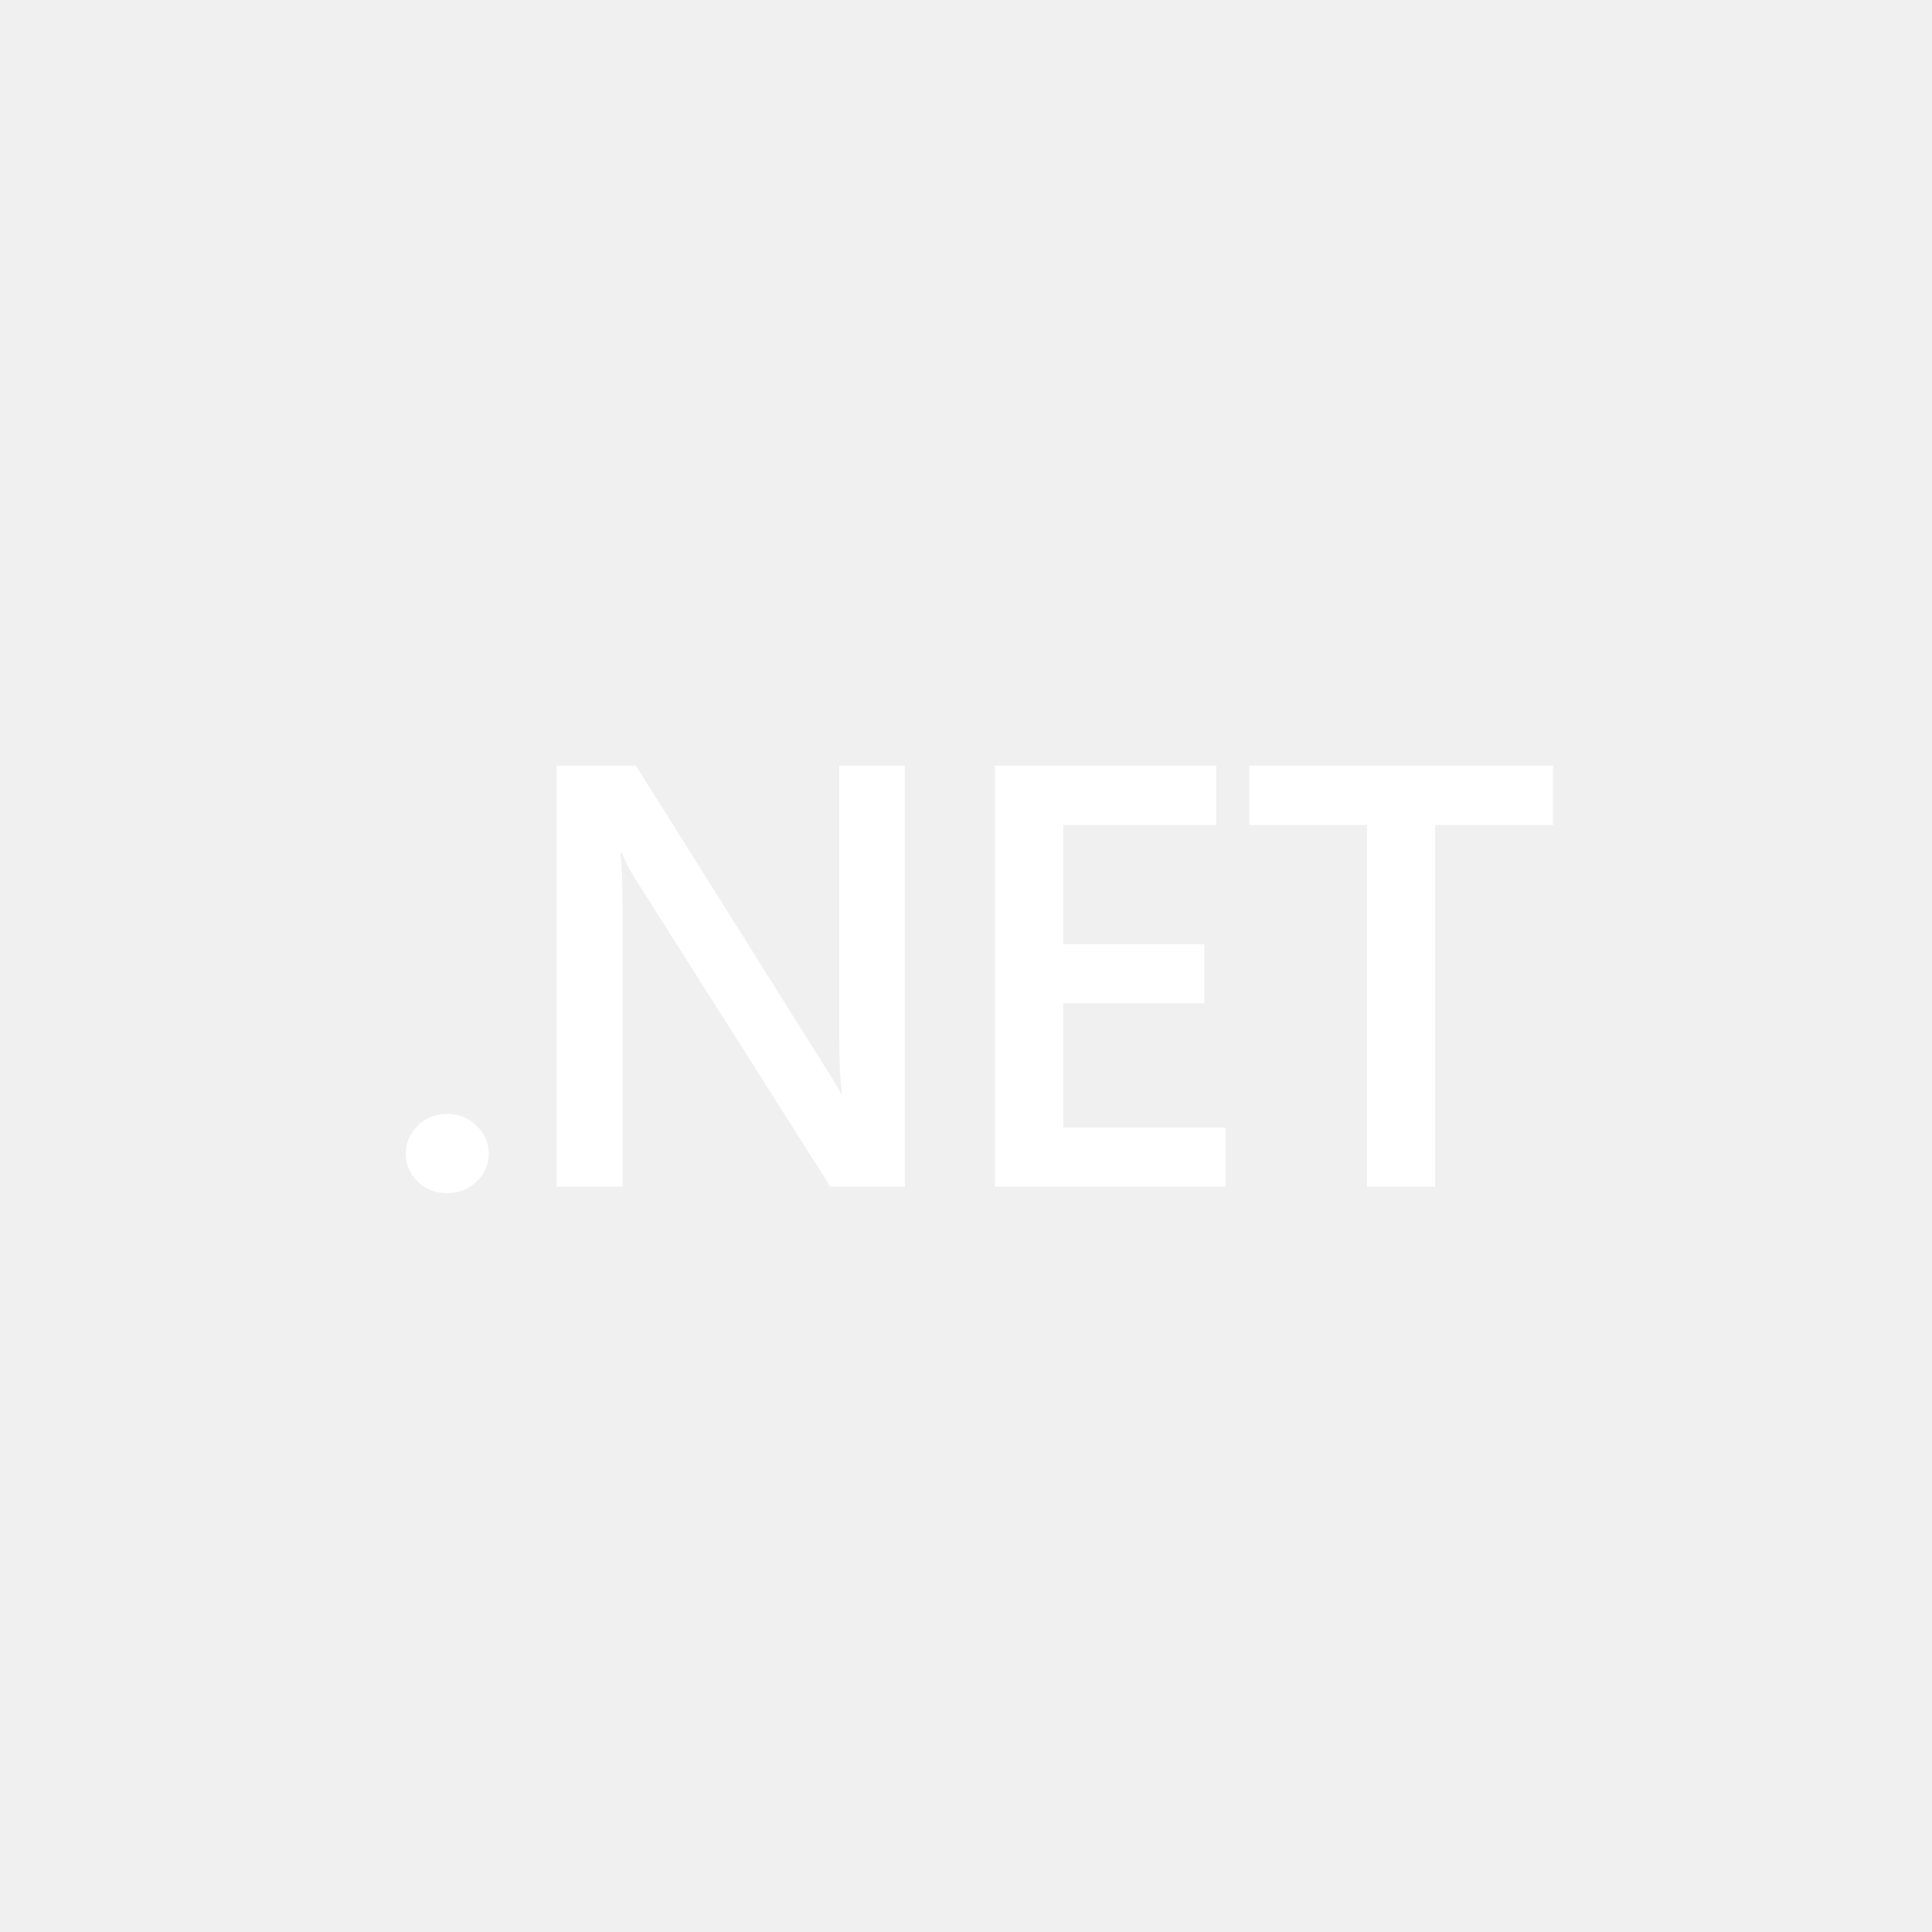
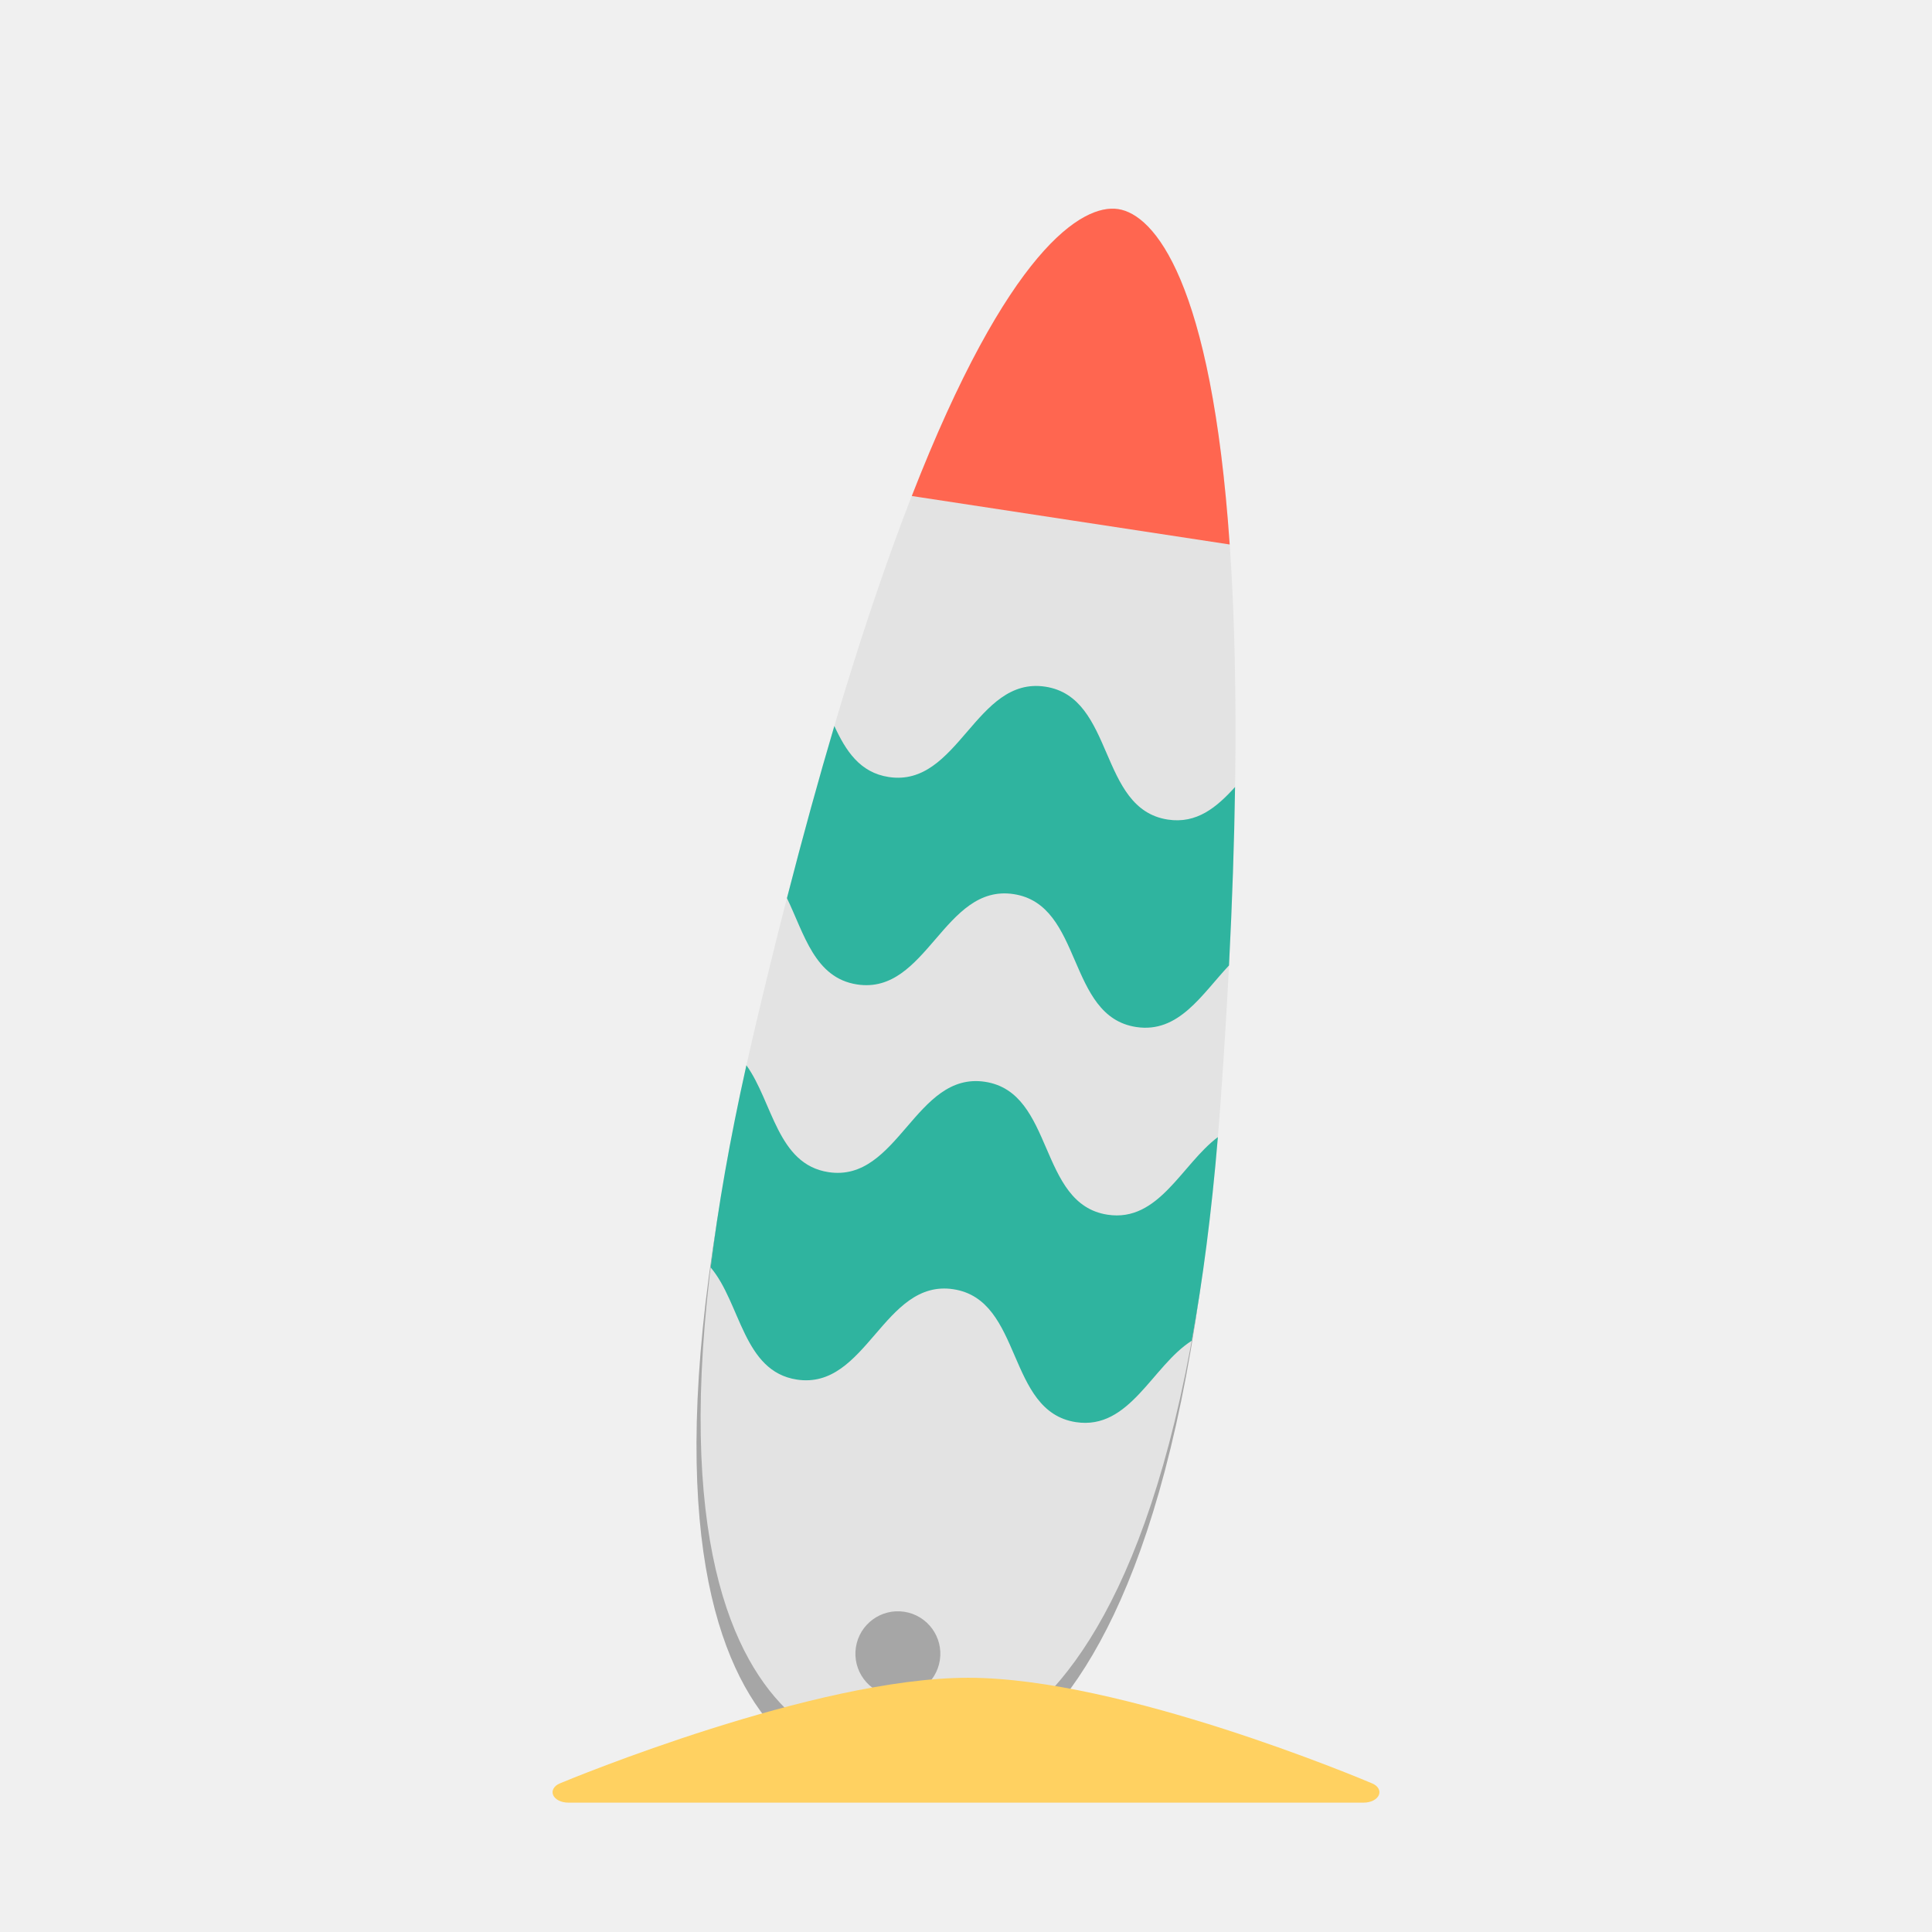
- <svg xmlns="http://www.w3.org/2000/svg" width="456" height="456" viewBox="0 0 456 456" version="1.1" xml:space="preserve" style="fill-rule:evenodd;clip-rule:evenodd;stroke-linejoin:round;stroke-miterlimit:2;">
-   <path d="m 105.5,281.609 c -2.703,0 -5.001,-0.9 -6.893,-2.702 -1.892,-1.848 -2.838,-4.042 -2.838,-6.582 0,-2.587 0.946,-4.804 2.838,-6.652 1.892,-1.848 4.19,-2.772 6.893,-2.772 2.748,0 5.068,0.924 6.96,2.772 1.937,1.848 2.906,4.064 2.906,6.652 0,2.54 -0.968,4.734 -2.906,6.582 -1.892,1.802 -4.212,2.702 -6.96,2.702 z" style="fill:#ffffff;fill-rule:nonzero;stroke-width:0.838" />
-   <path d="M 213.561,280.084 H 195.99 L 149.7,207.054 c -1.171,-1.848 -2.14,-3.765 -2.906,-5.751 h -0.406 c 0.361,2.125 0.541,6.675 0.541,13.65 v 65.132 h -15.543 v -99.36 h 18.719 l 44.737,71.298 c 1.892,2.957 3.109,4.989 3.649,6.098 h 0.27 c -0.45,-2.632 -0.676,-7.09 -0.676,-13.373 v -64.023 h 15.476 z" style="fill:#ffffff;fill-rule:nonzero;stroke-width:0.838" />
-   <path d="m 289.251,280.084 h -54.401 v -99.36 h 52.238 v 13.997 h -36.154 v 28.131 h 33.316 v 13.927 h -33.316 v 29.378 h 38.316 z" style="fill:#ffffff;fill-rule:nonzero;stroke-width:0.838" />
-   <path d="M 366.565,194.721 H 338.722 v 85.363 h -16.084 v -85.363 h -27.775 v -13.997 h 71.701 z" style="fill:#ffffff;fill-rule:nonzero;stroke-width:0.838" />
+ <svg xmlns="http://www.w3.org/2000/svg" version="1.1" x="0px" y="0px" width="512px" height="512px" viewBox="0 0 512 512" enable-background="new 0 0 512 512" xml:space="preserve">
+   <g id="famous_places">
+     <g id="Pyramid">
+ 	</g>
+     <g id="Colloseum">
+ 	</g>
+     <g id="Mount_Fuji">
+ 	</g>
+     <g id="Great_Wall_of_China">
+ 	</g>
+     <g id="Stonehenge">
+ 	</g>
+     <g id="Golden_Gate_Bridge">
+ 	</g>
+     <g id="Christ_the_Redeemer">
+ 	</g>
+     <g id="Statue_of_Liberty">
+ 	</g>
+     <g id="Taj_Mahal">
+ 	</g>
+     <g id="Eiffel_tower">
+ 	</g>
+   </g>
+   <g id="camping">
+     <g id="mug">
+ 	</g>
+     <g id="hook">
+ 	</g>
+     <g id="Swiss_knife">
+ 	</g>
+     <g id="flashlight">
+ 	</g>
+     <g id="lantern">
+ 	</g>
+     <g id="campfire">
+ 	</g>
+     <g id="beanie">
+ 	</g>
+     <g id="rope">
+ 	</g>
+     <g id="boot">
+ 	</g>
+     <g id="axe">
+ 	</g>
+   </g>
+   <g id="hotel_1_">
+     <g id="towel">
+ 	</g>
+     <g id="phone">
+ 	</g>
+     <g id="pool">
+ 	</g>
+     <g id="food_service">
+ 	</g>
+     <g id="wifi">
+ 	</g>
+     <g id="bed">
+ 	</g>
+     <g id="door">
+ 	</g>
+     <g id="key">
+ 	</g>
+     <g id="do_not_disturb">
+ 	</g>
+     <g id="bell">
+ 	</g>
+   </g>
+   <g id="winter">
+     <g id="snowman">
+ 	</g>
+     <g id="snow_mountain">
+ 	</g>
+     <g id="reindeer">
+ 	</g>
+     <g id="winter_tree">
+ 	</g>
+     <g id="lift">
+ 	</g>
+     <g id="beanie__x26__google">
+ 	</g>
+     <g id="ski">
+ 	</g>
+     <g id="snowboard">
+ 	</g>
+     <g id="snowboading">
+ 	</g>
+     <g id="skiing">
+ 	</g>
+   </g>
+   <g id="general_travelling">
+     <g id="dinner_set">
+ 	</g>
+     <g id="polaroid">
+ 	</g>
+     <g id="camera">
+ 	</g>
+     <g id="calendar">
+ 	</g>
+     <g id="calendar_single">
+ 	</g>
+     <g id="shopping_bag">
+ 	</g>
+     <g id="watch">
+ 	</g>
+     <g id="alarm_clock">
+ 	</g>
+     <g id="credit_card">
+ 	</g>
+     <g id="road_sign">
+ 	</g>
+     <g id="hotel">
+ 	</g>
+     <g id="money">
+ 	</g>
+     <g id="sunglass">
+ 	</g>
+     <g id="cocktail">
+ 	</g>
+     <g id="compass">
+ 	</g>
+     <g id="tent">
+ 	</g>
+     <g id="backpack">
+ 	</g>
+     <g id="map">
+ 	</g>
+     <g id="ticket_1_">
+ 	</g>
+     <g id="passport">
+ 	</g>
+     <g id="luggage">
+ 	</g>
+     <g id="globe">
+ 	</g>
+     <g id="suitcase">
+ 	</g>
+   </g>
+   <g id="vehicles">
+     <g id="trailer">
+ 	</g>
+     <g id="airplane">
+ 	</g>
+     <g id="yatch">
+ 	</g>
+     <g id="taxi">
+ 	</g>
+     <g id="hot_air_ballon">
+ 	</g>
+     <g id="bus">
+ 	</g>
+     <g id="train">
+ 	</g>
+   </g>
+   <g id="summer">
+     <g id="postcard">
+ 	</g>
+     <g id="bikini">
+ 	</g>
+     <g id="flipflop">
+ 	</g>
+     <g id="plane_around_the_globe">
+ 	</g>
+     <g id="binocular">
+ 	</g>
+     <g id="beach_table">
+ 	</g>
+     <g id="sun_hat">
+ 	</g>
+     <g id="beach_bag">
+ 	</g>
+     <g id="sea__x26__wave">
+ 	</g>
+     <g id="beach">
+ 	</g>
+     <g id="beach_ball">
+ 	</g>
+     <g id="jetski">
+ 	</g>
+     <g id="sandcastle">
+ 	</g>
+     <g id="lifeguard_male">
+ 	</g>
+     <g id="lifeguard_female">
+ 	</g>
+     <g id="lighthouse">
+ 	</g>
+     <g id="hammok">
+ 	</g>
+     <g id="beach_chair__x26__umbrella">
+ 	</g>
+     <g id="lifeguard">
+ 	</g>
+     <g id="suncream">
+ 	</g>
+     <g id="starfish">
+ 	</g>
+     <g id="beach_bar">
+ 	</g>
+     <g id="bucket__x26__shovel">
+ 	</g>
+     <g id="palm_tree">
+ 	</g>
+     <g id="shark_warning">
+ 	</g>
+     <g id="surfboard">
+       <g>
+         <path fill="#A6A6A6" d="M322.281,300.547c14.297-197.562-12.757-235.79-27.041-237.969     c-14.283-2.178-51.503,26.248-96.746,219.09c-45.243,192.843,34.302,190.359,34.302,190.359S307.984,498.109,322.281,300.547z" />
+         <path fill="#E3E3E3" d="M323.374,293.379c14.297-197.562-12.757-235.79-27.041-237.969     c-14.283-2.178-51.503,26.248-96.746,219.09c-45.244,192.843,34.302,190.359,34.302,190.359S309.078,490.941,323.374,293.379z      M236.249,449.385c-6.144-0.937-10.366-6.678-9.429-12.822c0.937-6.144,6.678-10.366,12.822-9.429     c6.144,0.937,10.366,6.678,9.429,12.822C248.134,446.1,242.393,450.322,236.249,449.385z" />
+         <path fill="#FF6650" d="M296.334,55.41c-9.518-1.452-29.222,10.704-54.698,76.036l84.245,12.848     C321.037,74.338,305.852,56.862,296.334,55.41z" />
+         <path fill="#2FB49F" d="M293.515,321.909c-18.489-2.82-13.978-32.401-32.466-35.22c-18.488-2.82-22.999,26.761-41.487,23.942     c-13.586-2.072-14.76-18.587-21.76-28.322c-4.457,19.964-7.53,37.743-9.469,53.58c8,9.457,8.586,27.541,22.844,29.715     c18.488,2.82,22.999-26.761,41.487-23.942c18.489,2.82,13.977,32.401,32.466,35.22c14.271,2.176,20.219-14.941,30.69-21.572     c2.87-15.695,5.235-33.583,6.931-53.967C313.155,308.541,307.113,323.982,293.515,321.909z" />
+         <path fill="#2FB49F" d="M227.147,260.892c18.488,2.82,22.999-26.761,41.487-23.942c18.489,2.82,13.977,32.401,32.466,35.22     c11.288,1.722,17.368-8.631,24.598-16.317c0.874-17.148,1.392-32.871,1.605-47.288c-4.863,5.372-10.133,9.803-17.819,8.631     c-18.489-2.82-13.978-32.401-32.466-35.22c-18.488-2.82-22.999,26.761-41.487,23.942c-7.674-1.17-11.383-6.954-14.422-13.519     c-4.094,13.826-8.286,28.988-12.563,45.617C213.147,247.503,215.872,259.173,227.147,260.892z" />
+       </g>
+       <path fill="#FFD161" d="M363.655,472.628c-2.692-1.143-66.385-28.003-107.066-28.003c-40.661,0-105.476,26.848-108.216,27.99    c-1.561,0.652-2.288,1.916-1.781,3.099c0.507,1.182,2.124,1.998,3.964,1.998h210.887c1.834,0,3.447-0.81,3.959-1.987    C365.916,474.547,365.202,473.286,363.655,472.628z" />
+     </g>
+     <g id="swimming_trunks">
+ 	</g>
+     <g id="coconut_drink">
+ 	</g>
+     <g id="beach_chair__x26__towel">
+ 	</g>
+     <g id="coconut_tree">
+ 	</g>
+   </g>
</svg>
